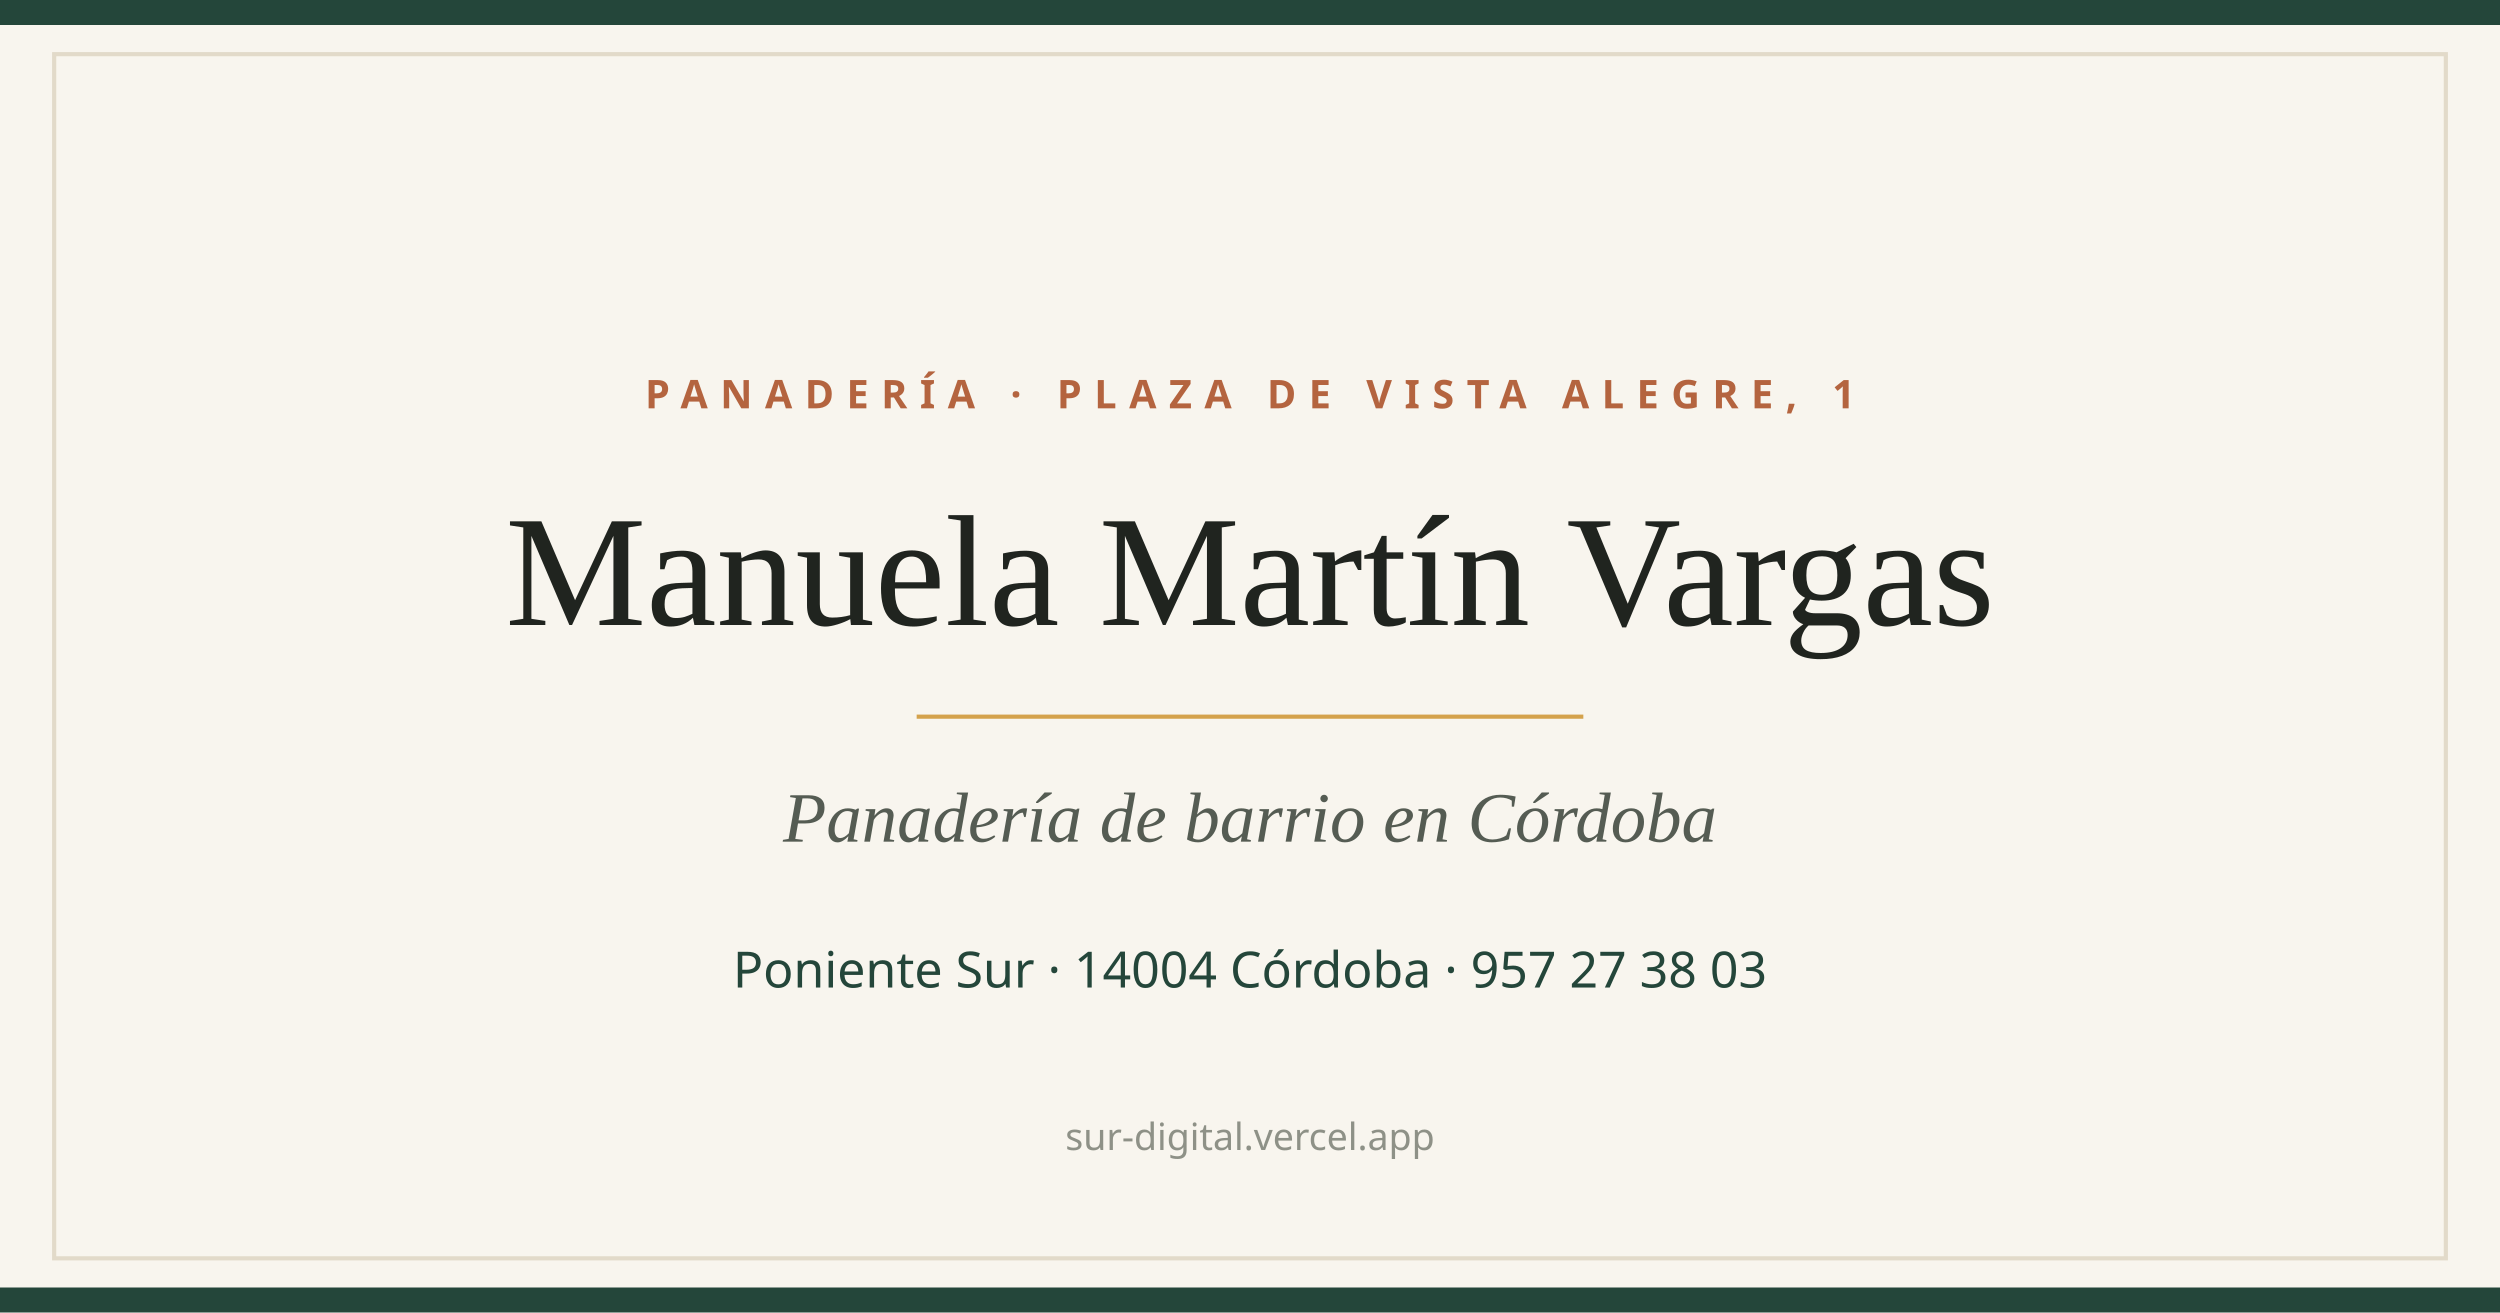
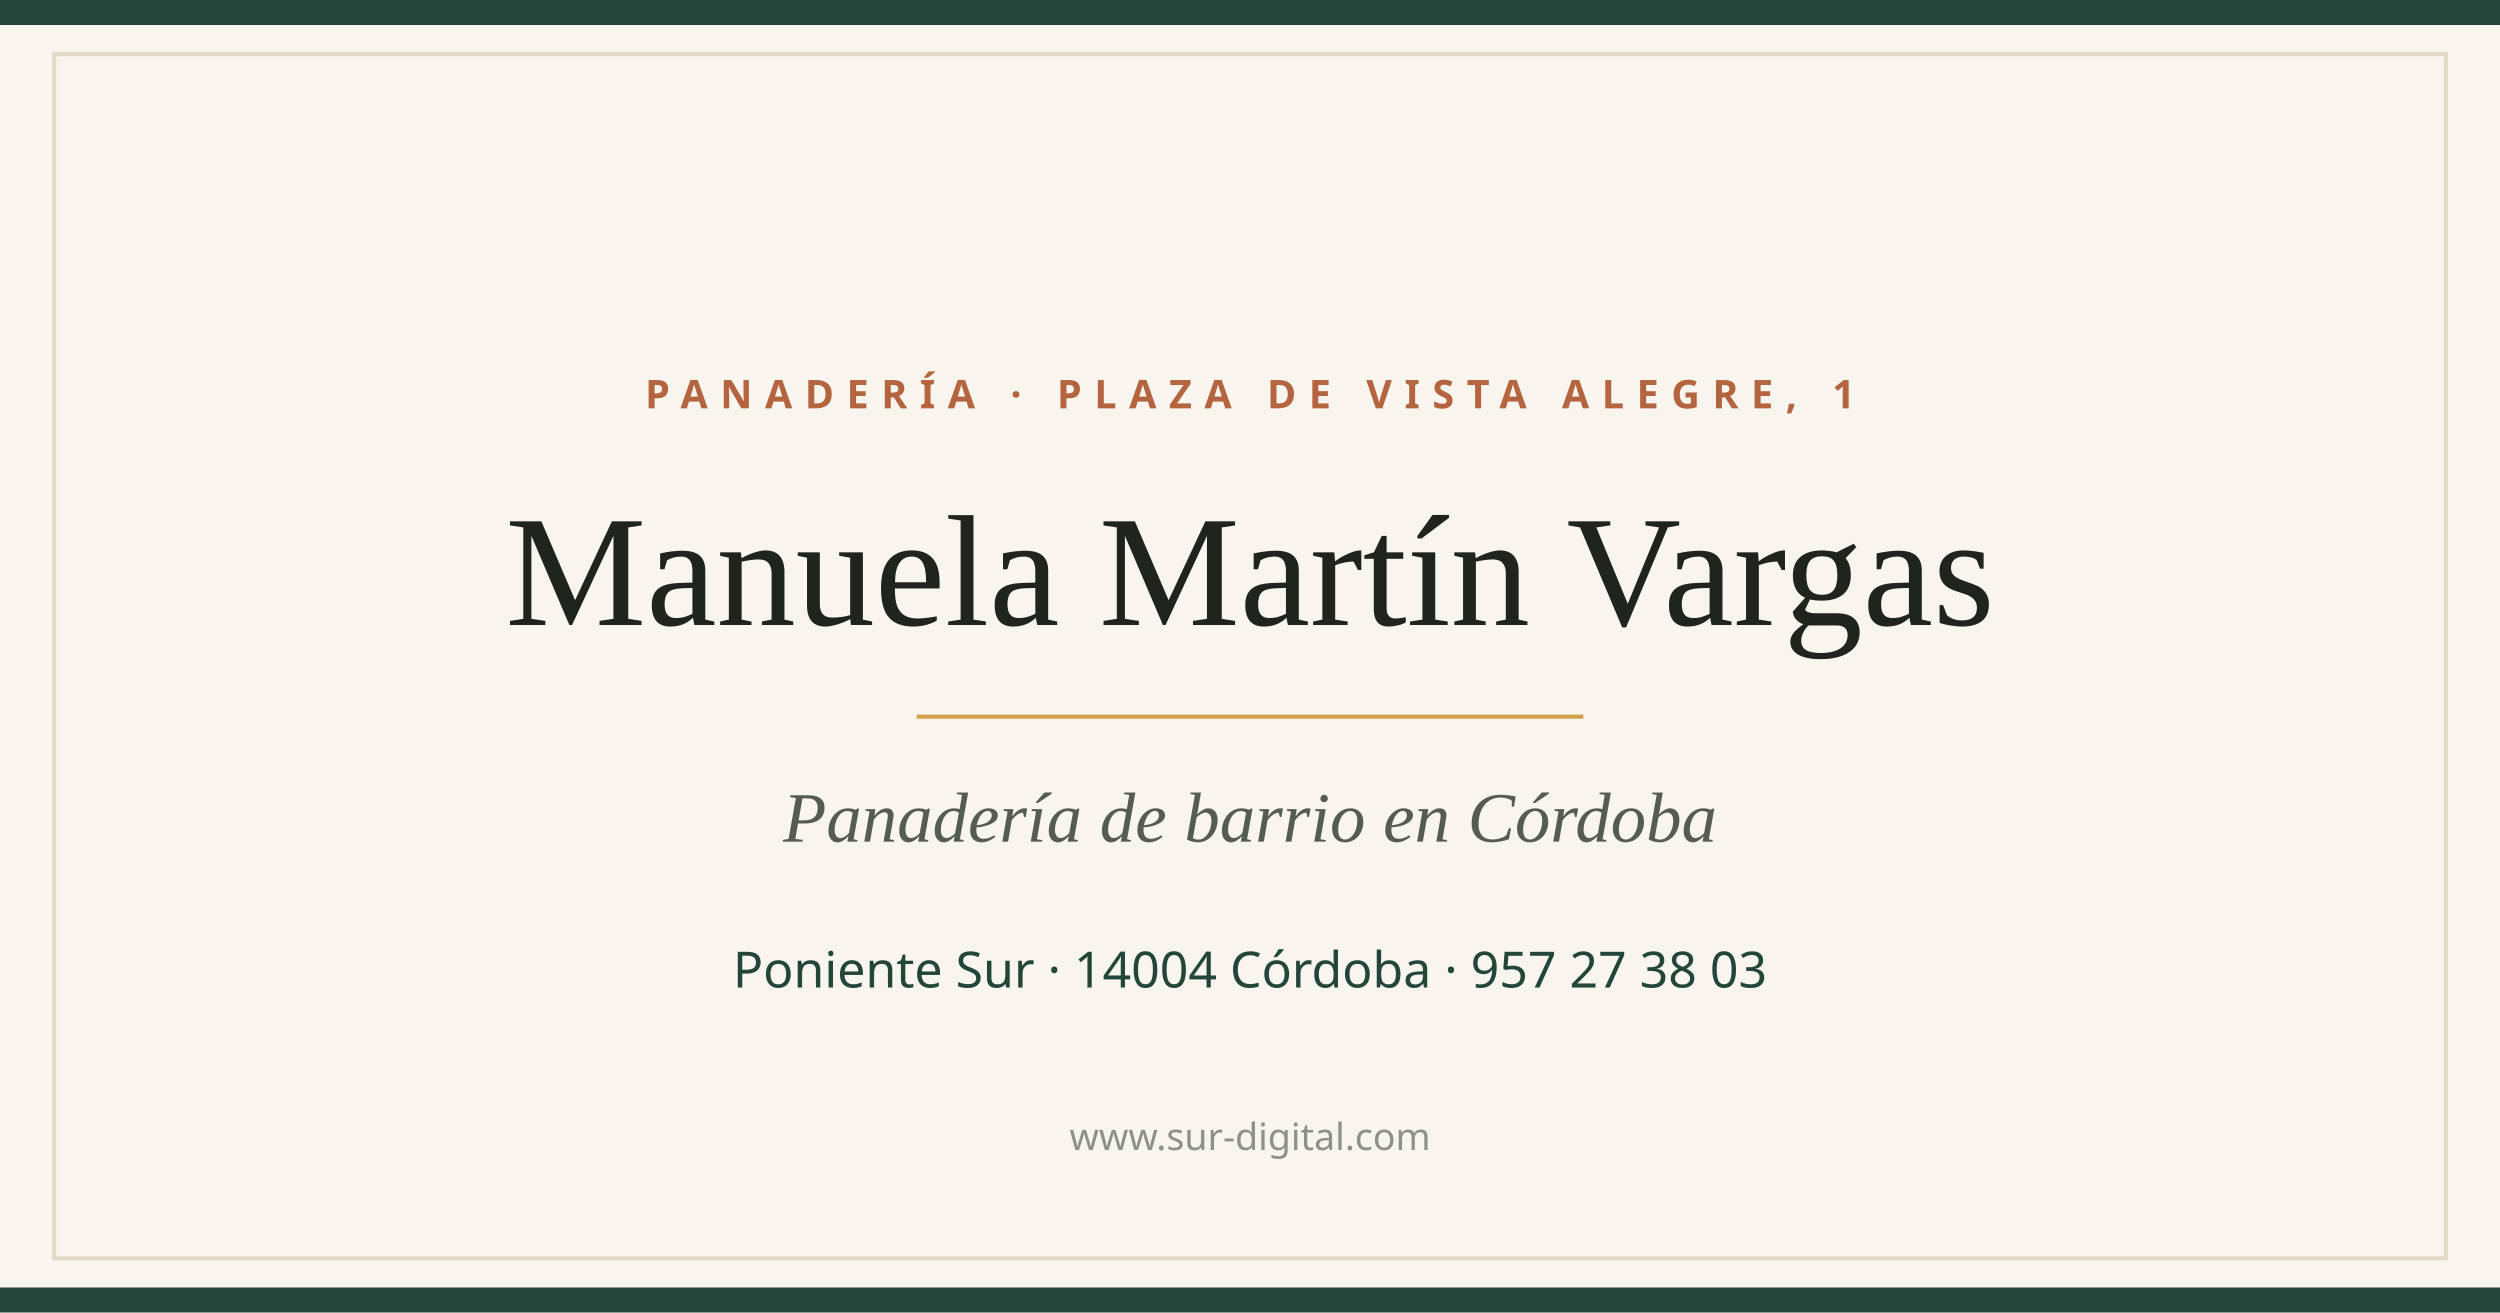
<svg xmlns="http://www.w3.org/2000/svg" width="1200" height="630" viewBox="0 0 1200 630">
  <rect width="1200" height="630" fill="#f8f5ee" />
  <rect x="26" y="26" width="1148" height="578" fill="none" stroke="#e2dac9" stroke-width="2" />
  <text x="600" y="196" fill="#b4643f" font-family="Verdana, Geneva, sans-serif" font-size="19" font-weight="bold" letter-spacing="6" text-anchor="middle">PANADERÍA · PLAZA DE VISTA ALEGRE, 1</text>
  <text x="600" y="300" fill="#20241f" font-family="Georgia, 'Times New Roman', serif" font-size="76" text-anchor="middle">Manuela Martín Vargas</text>
  <line x1="440" y1="344" x2="760" y2="344" stroke="#d4a24c" stroke-width="2" />
  <text x="600" y="404" fill="#555c53" font-family="Georgia, 'Times New Roman', serif" font-size="34" font-style="italic" text-anchor="middle">Panadería de barrio en Córdoba</text>
  <text x="600" y="474" fill="#24463a" font-family="Verdana, Geneva, sans-serif" font-size="24" text-anchor="middle">Poniente Sur · 14004 Córdoba · 957 27 38 03</text>
-   <text x="600" y="552" fill="#8e9187" font-family="Verdana, Geneva, sans-serif" font-size="18" text-anchor="middle">sur-digital.vercel.app</text>
+   <text x="600" y="552" fill="#8e9187" font-family="Verdana, Geneva, sans-serif" font-size="18" text-anchor="middle">www.sur-digital.com</text>
  <rect x="0" y="0" width="1200" height="12" fill="#24463a" />
  <rect x="0" y="618" width="1200" height="12" fill="#24463a" />
</svg>
